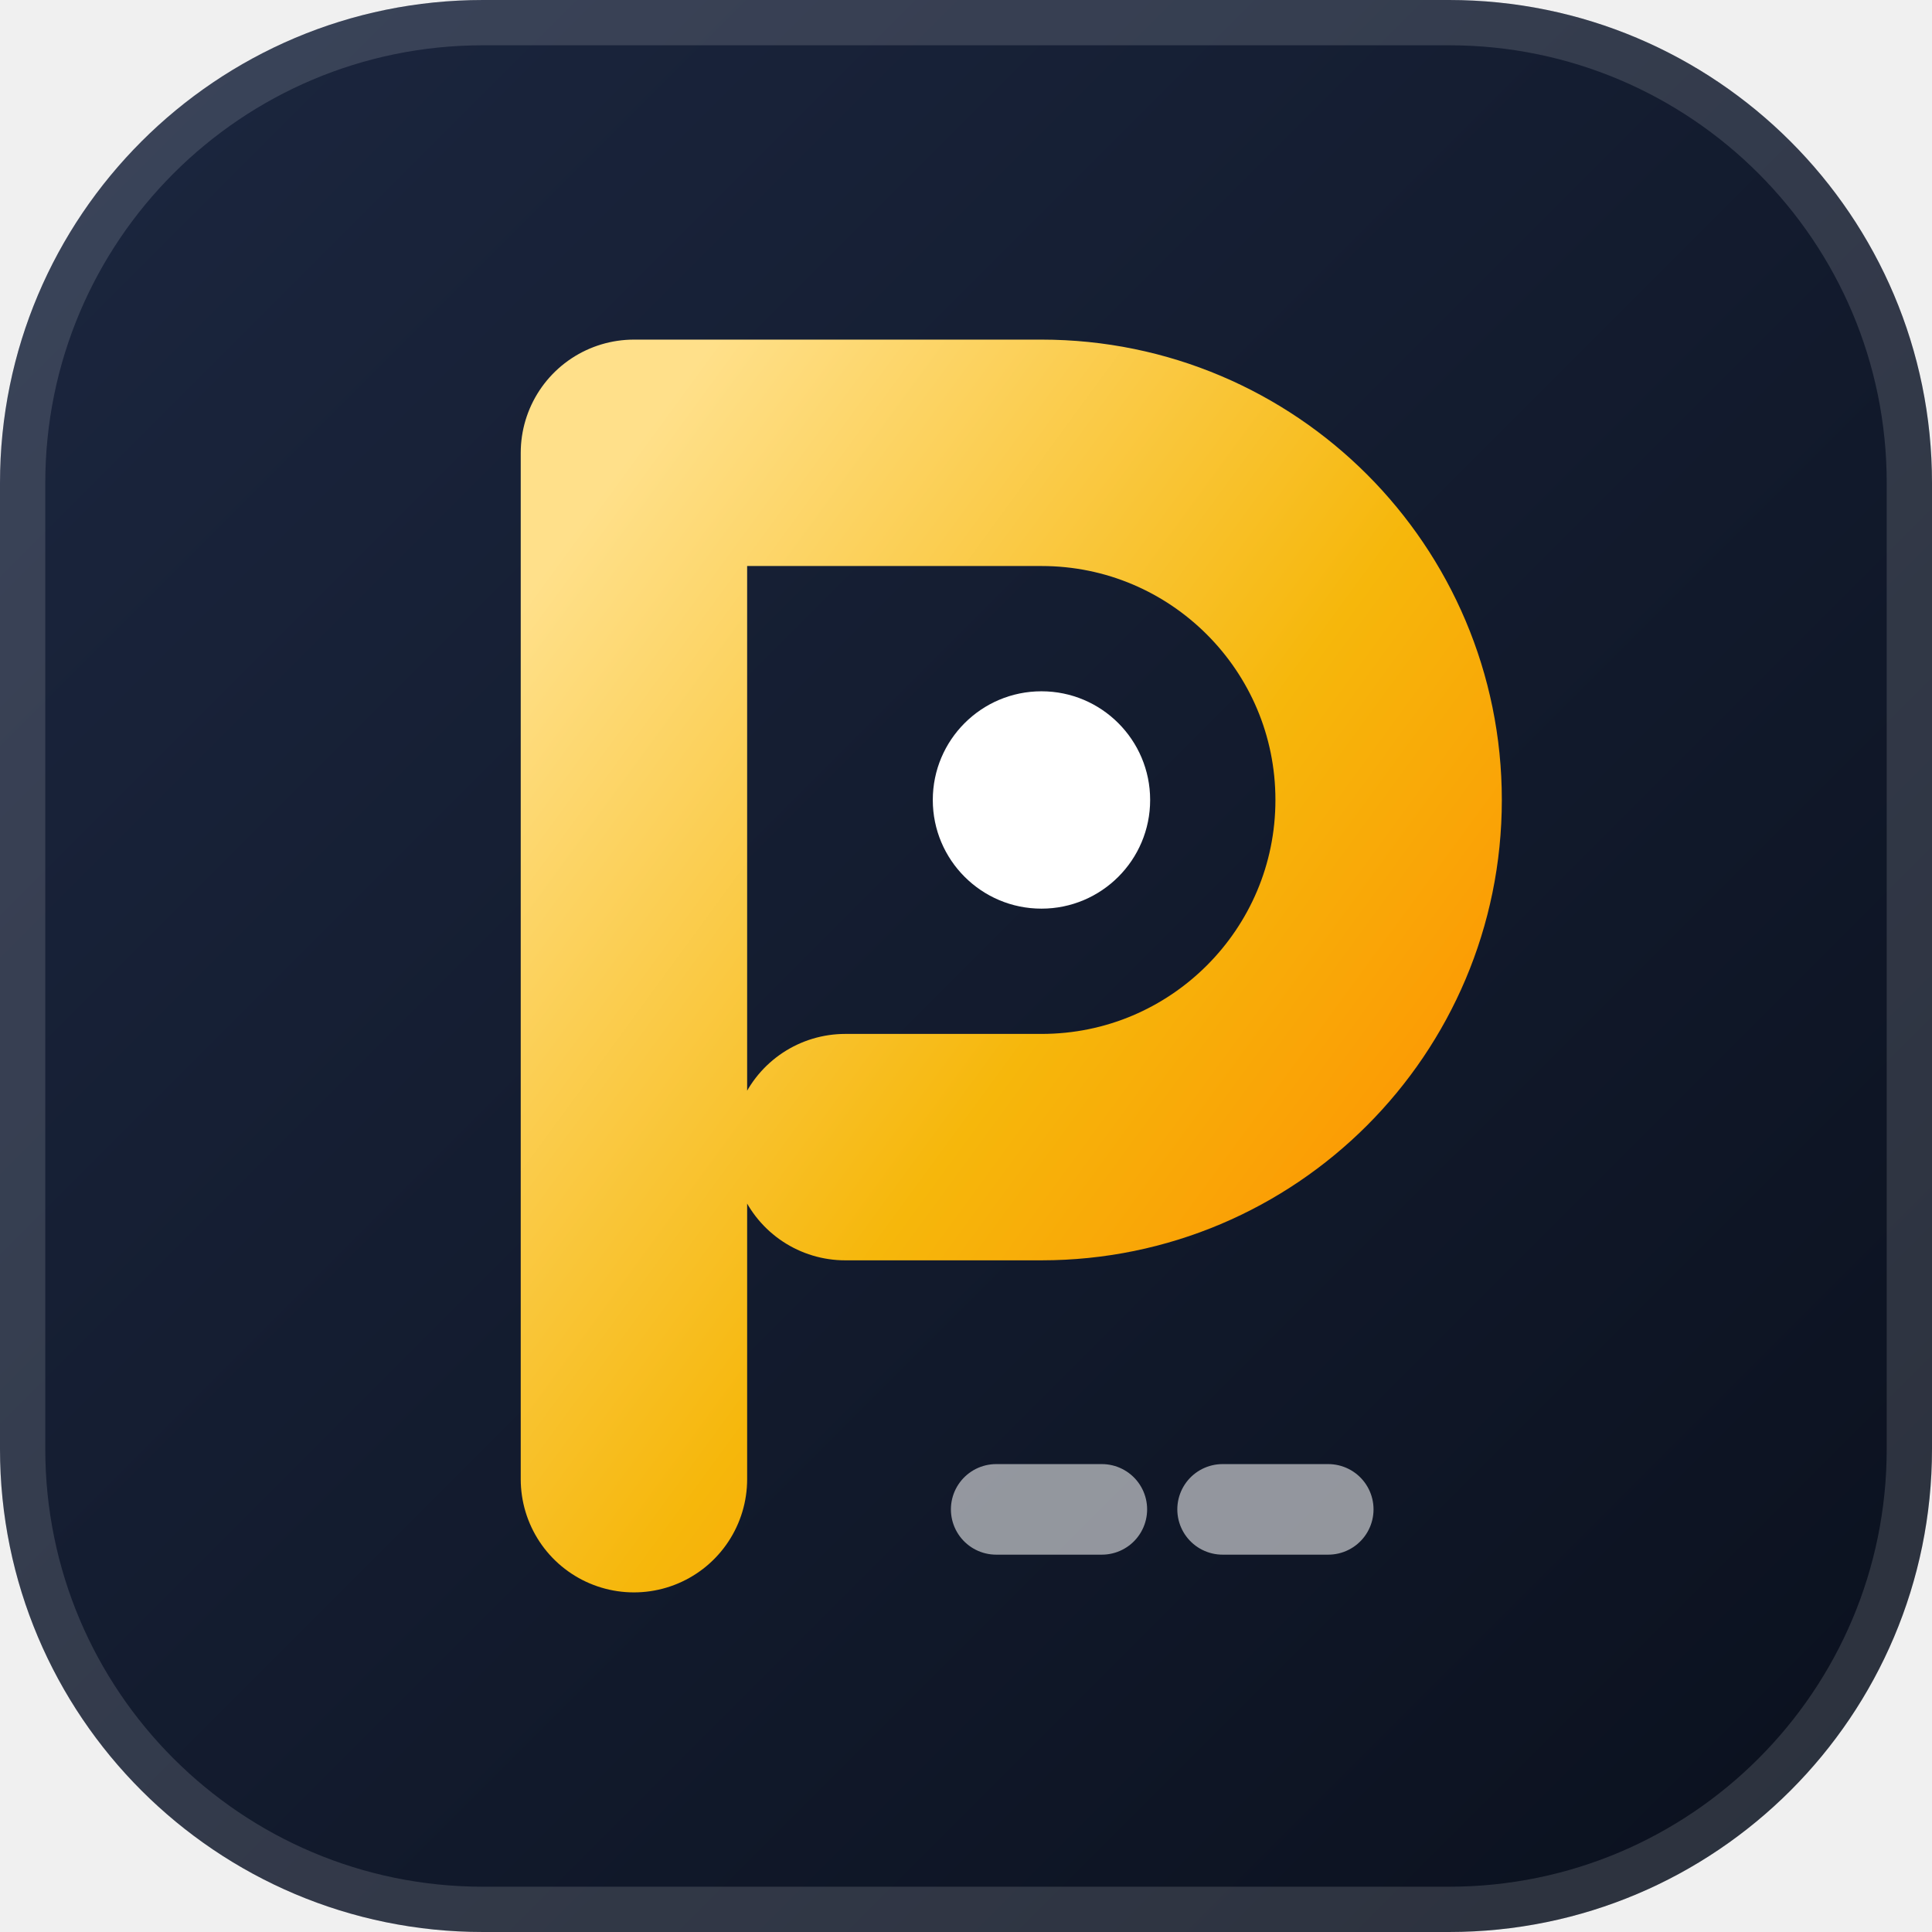
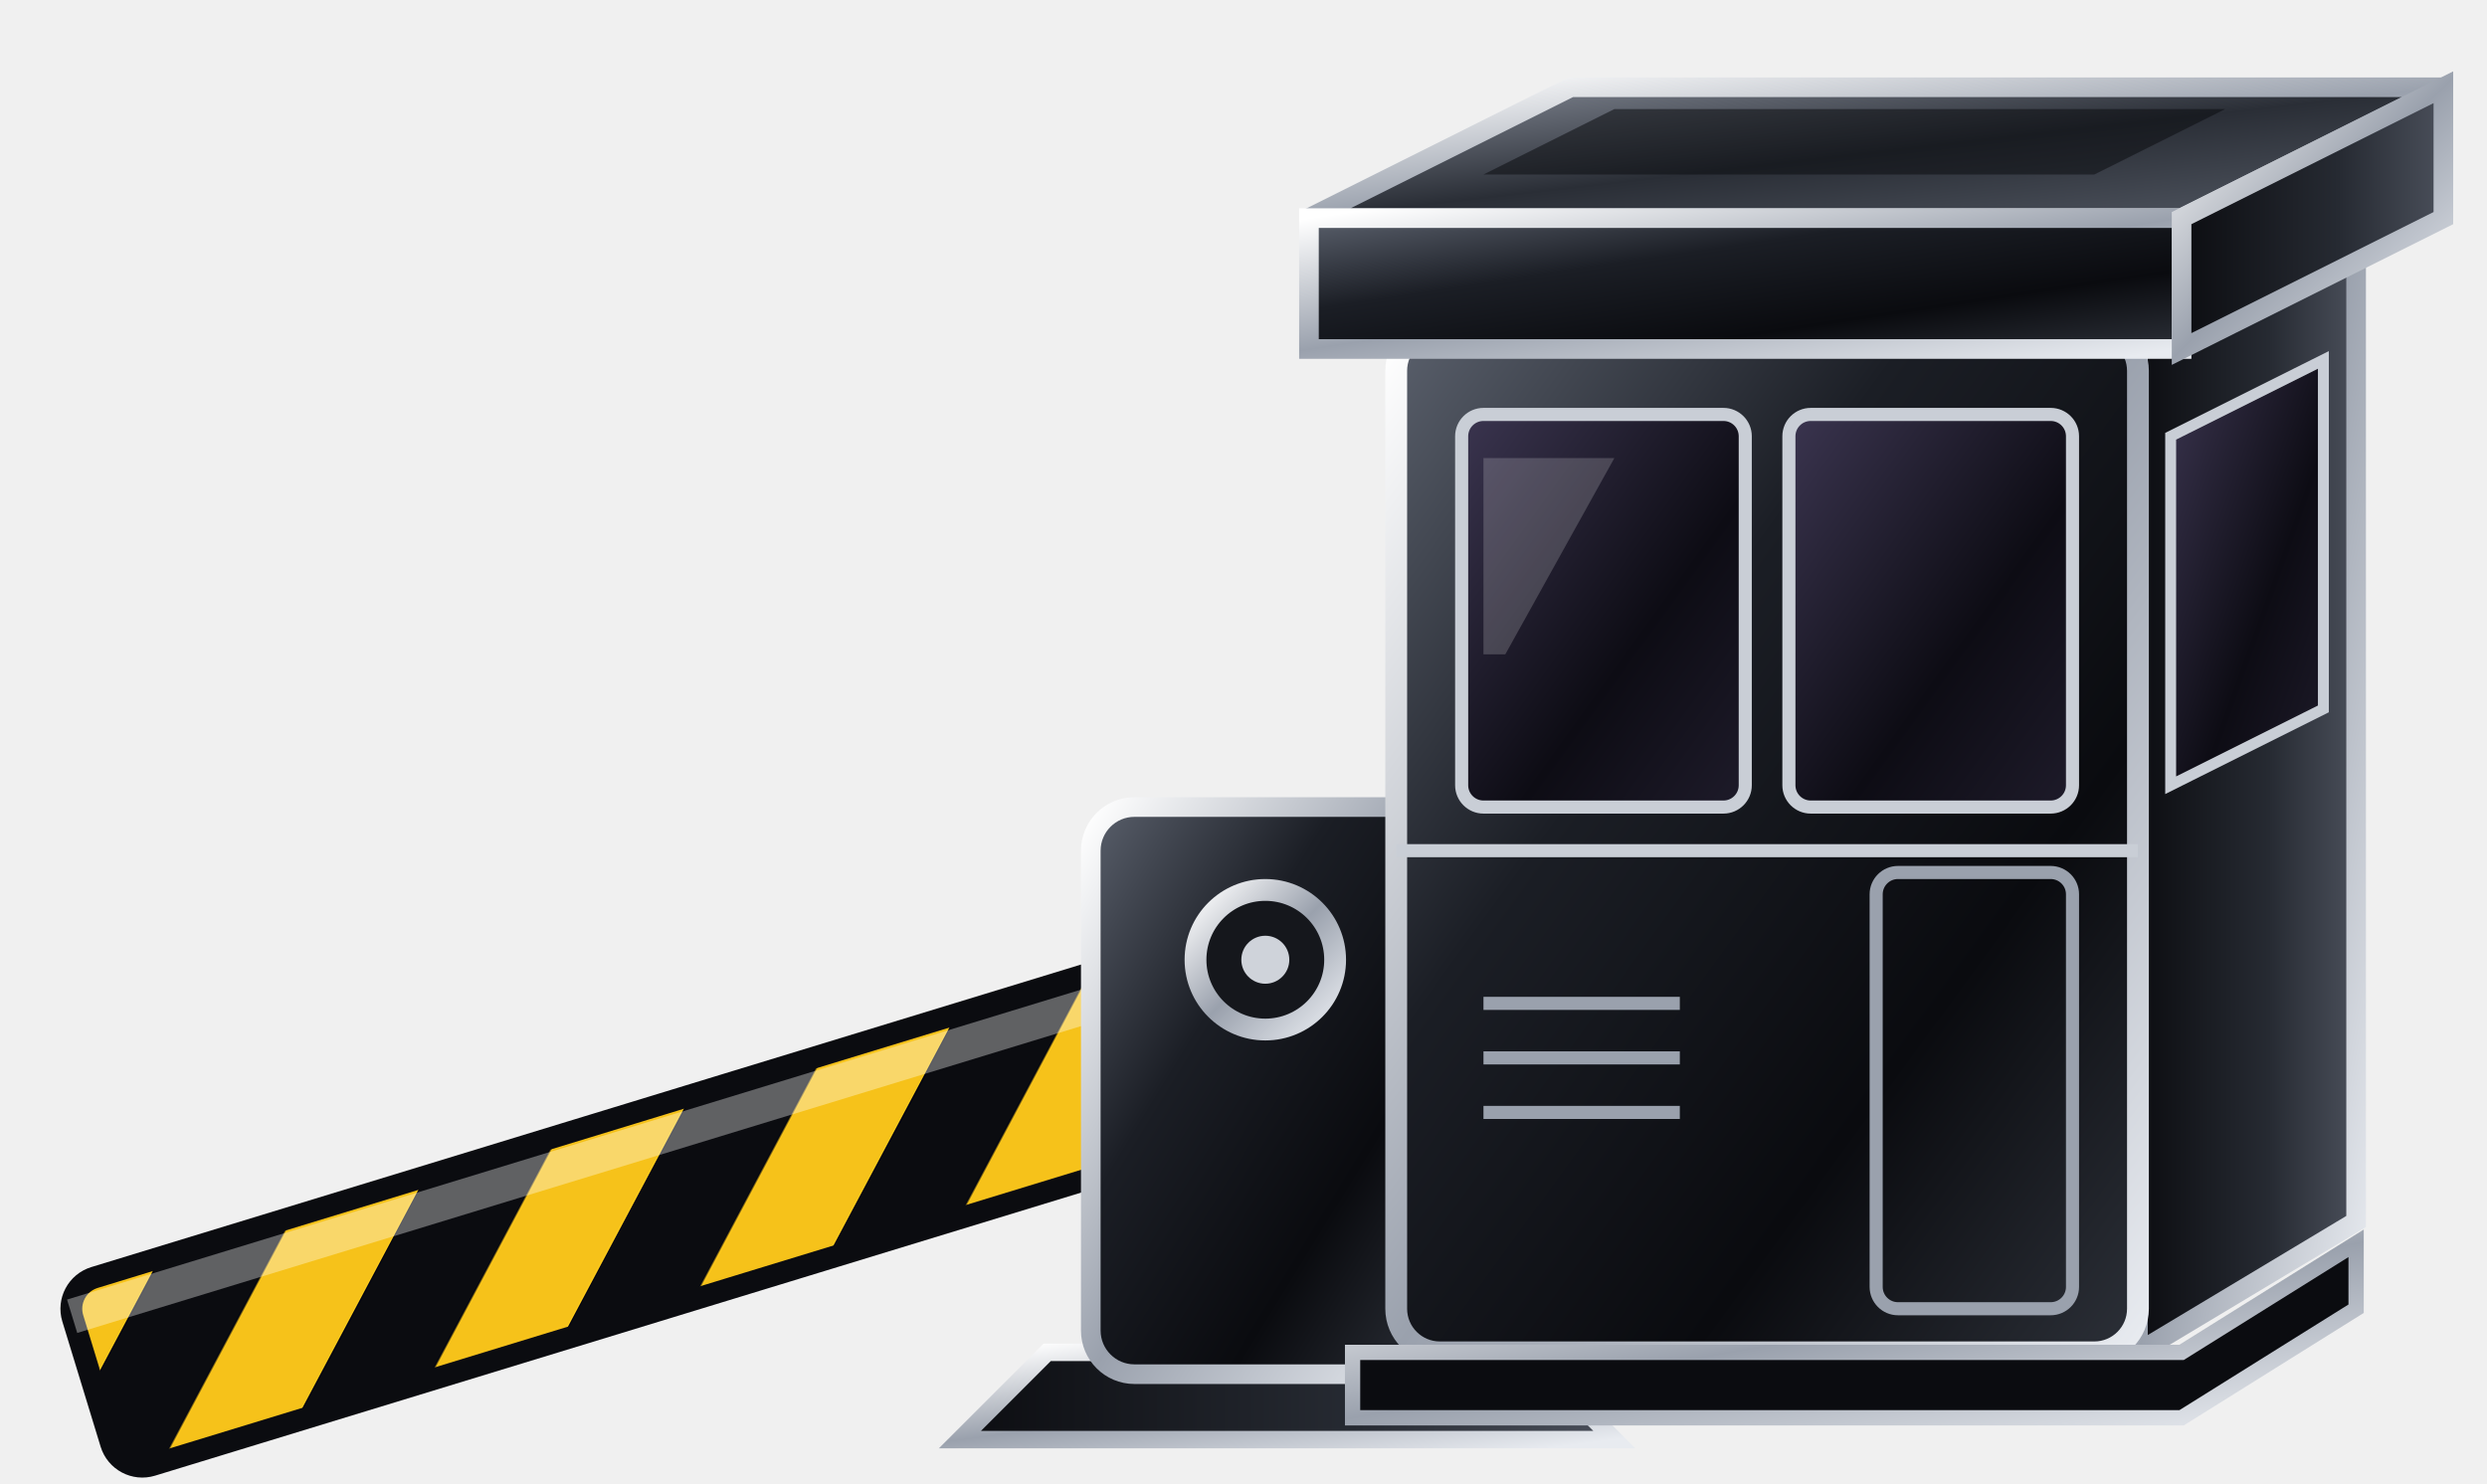
- <svg xmlns="http://www.w3.org/2000/svg" viewBox="0 0 64 64" role="img" aria-label="Parkareto">
+ <svg xmlns="http://www.w3.org/2000/svg" viewBox="2 12 114 68" role="img" aria-label="Parkareto">
  <defs>
-     <linearGradient id="pk-bg" x1="0" y1="0" x2="1" y2="1">
-       <stop offset="0" stop-color="#1c2740" />
-       <stop offset="1" stop-color="#0a101d" />
+     <linearGradient id="pk-front" x1="0" y1="0" x2="1" y2="1">
+       <stop offset="0" stop-color="#5a606c" />
+       <stop offset=".35" stop-color="#1b1e25" />
+       <stop offset=".7" stop-color="#0a0b0f" />
+       <stop offset="1" stop-color="#2c3038" />
    </linearGradient>
-     <linearGradient id="pk-p" x1="0" y1="0" x2="1" y2="1">
-       <stop offset="0" stop-color="#ffe08a" />
-       <stop offset=".55" stop-color="#f6b70b" />
-       <stop offset="1" stop-color="#ff8a00" />
+     <linearGradient id="pk-side" x1="0" y1="0" x2="1" y2="0">
+       <stop offset="0" stop-color="#0c0d11" />
+       <stop offset=".6" stop-color="#262a32" />
+       <stop offset="1" stop-color="#4a4f5a" />
    </linearGradient>
+     <linearGradient id="pk-roof" x1="0" y1="0" x2="1" y2="1">
+       <stop offset="0" stop-color="#8a909c" />
+       <stop offset=".5" stop-color="#2a2e36" />
+       <stop offset="1" stop-color="#555b66" />
+     </linearGradient>
+     <linearGradient id="pk-glass" x1="0" y1="0" x2="1" y2="1">
+       <stop offset="0" stop-color="#3b3550" />
+       <stop offset=".6" stop-color="#0d0c14" />
+       <stop offset="1" stop-color="#1e1b2a" />
+     </linearGradient>
+     <linearGradient id="pk-edge" x1="0" y1="0" x2="1" y2="1">
+       <stop offset="0" stop-color="#ffffff" />
+       <stop offset=".5" stop-color="#9aa1ad" />
+       <stop offset="1" stop-color="#e8ebf0" />
+     </linearGradient>
+     <pattern id="pk-stripe" width="9" height="9" patternUnits="userSpaceOnUse" patternTransform="rotate(45)">
+       <rect width="9" height="9" fill="#f6c21a" />
+       <rect width="4.5" height="9" fill="#0b0c10" />
+     </pattern>
  </defs>
-   <rect width="64" height="64" rx="16" fill="url(#pk-bg)" />
-   <rect x=".75" y=".75" width="62.5" height="62.5" rx="15.25" fill="none" stroke="#fff" stroke-opacity=".14" stroke-width="1.5" />
-   <path d="M21 49V15h13.5a11.5 11.5 0 0 1 0 23H28" fill="none" stroke="url(#pk-p)" stroke-width="7.5" stroke-linecap="round" stroke-linejoin="round" />
-   <circle cx="34.5" cy="26.5" r="3.6" fill="#fff" />
-   <path d="M33 50h13" stroke="#fff" stroke-opacity=".55" stroke-width="3" stroke-linecap="round" stroke-dasharray="3.5 4" />
+   <g transform="rotate(-17 58 60)">
+     <rect x="4" y="55" width="58" height="9" rx="1.5" fill="url(#pk-stripe)" />
+     <rect x="4" y="55" width="58" height="9" rx="1.5" fill="none" stroke="#0b0c10" stroke-width="1" />
+     <rect x="4" y="55.6" width="58" height="1.6" fill="#fff" opacity=".35" />
+   </g>
+   <path d="M50 74h22l4 4H46z" fill="url(#pk-side)" stroke="url(#pk-edge)" stroke-width=".8" />
+   <rect x="52" y="49" width="16" height="26" rx="2" fill="url(#pk-front)" stroke="url(#pk-edge)" stroke-width=".9" />
+   <circle cx="60" cy="56" r="3.2" fill="#15171c" stroke="url(#pk-edge)" stroke-width="1" />
+   <circle cx="60" cy="56" r="1.1" fill="#cfd3da" />
+   <path d="M100 27l10-5v46l-10 6z" fill="url(#pk-side)" stroke="url(#pk-edge)" stroke-width=".9" />
+   <rect x="66" y="27" width="34" height="47" rx="2" fill="url(#pk-front)" stroke="url(#pk-edge)" stroke-width="1" />
+   <rect x="69" y="31" width="13" height="18" rx="1" fill="url(#pk-glass)" stroke="#c9ced6" stroke-width=".6" />
+   <rect x="84" y="31" width="13" height="18" rx="1" fill="url(#pk-glass)" stroke="#c9ced6" stroke-width=".6" />
+   <path d="M70 33l6 0-5 9h-1z" fill="#fff" opacity=".18" />
+   <path d="M101.5 32l7-3.5v16l-7 3.5z" fill="url(#pk-glass)" stroke="#c9ced6" stroke-width=".5" />
+   <rect x="88" y="52" width="9" height="20" rx="1" fill="none" stroke="#9aa1ad" stroke-width=".6" />
+   <g stroke="#9aa1ad" stroke-width=".6">
+     <path d="M70 58h9M70 60.5h9M70 63h9" />
+     <path d="M90 24h6M90 25.6h6" />
+   </g>
+   <path d="M66 51h34" stroke="#c9ced6" stroke-width=".6" />
+   <path d="M62 22h40l12-6H74z" fill="url(#pk-roof)" stroke="url(#pk-edge)" stroke-width=".9" />
+   <path d="M62 22h40v6H62z" fill="url(#pk-front)" stroke="url(#pk-edge)" stroke-width=".9" />
+   <path d="M102 22l12-6v6l-12 6z" fill="url(#pk-side)" stroke="url(#pk-edge)" stroke-width=".9" />
+   <path d="M70 20h28l6-3H76z" fill="#0b0c10" opacity=".55" />
+   <path d="M64 74h38l8-5v3l-8 5H64z" fill="#0b0c10" stroke="url(#pk-edge)" stroke-width=".7" />
</svg>
